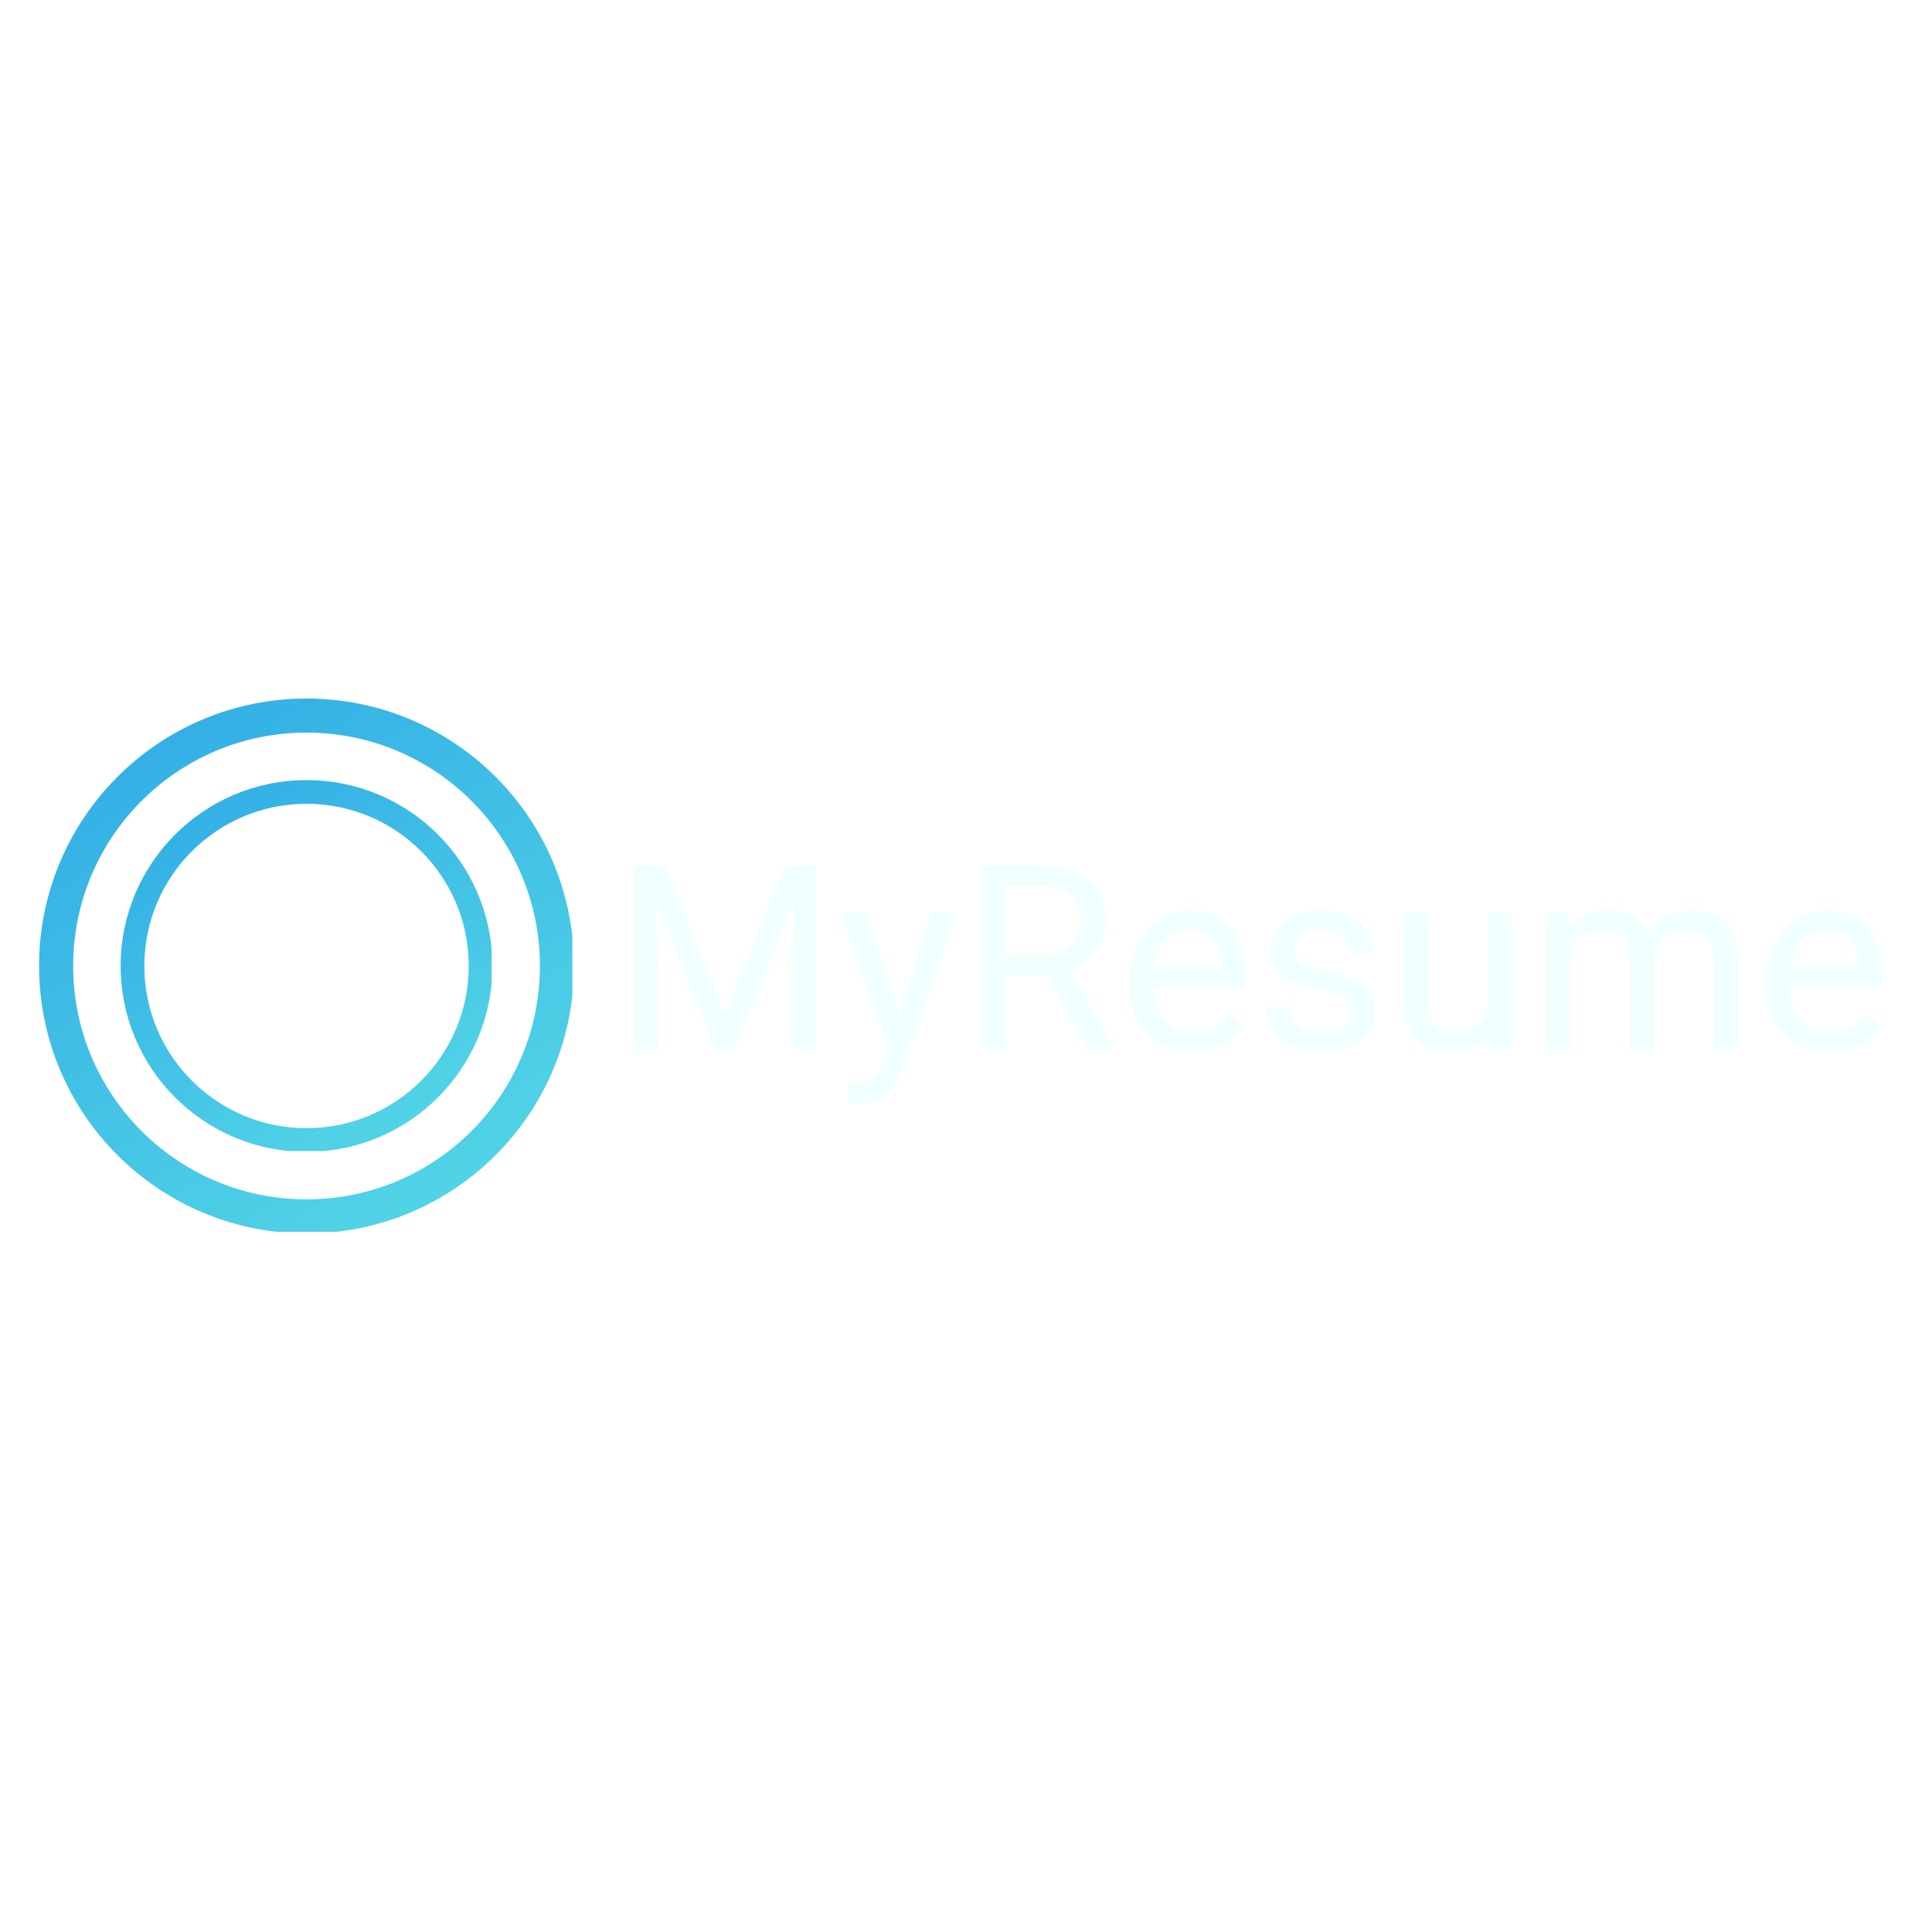
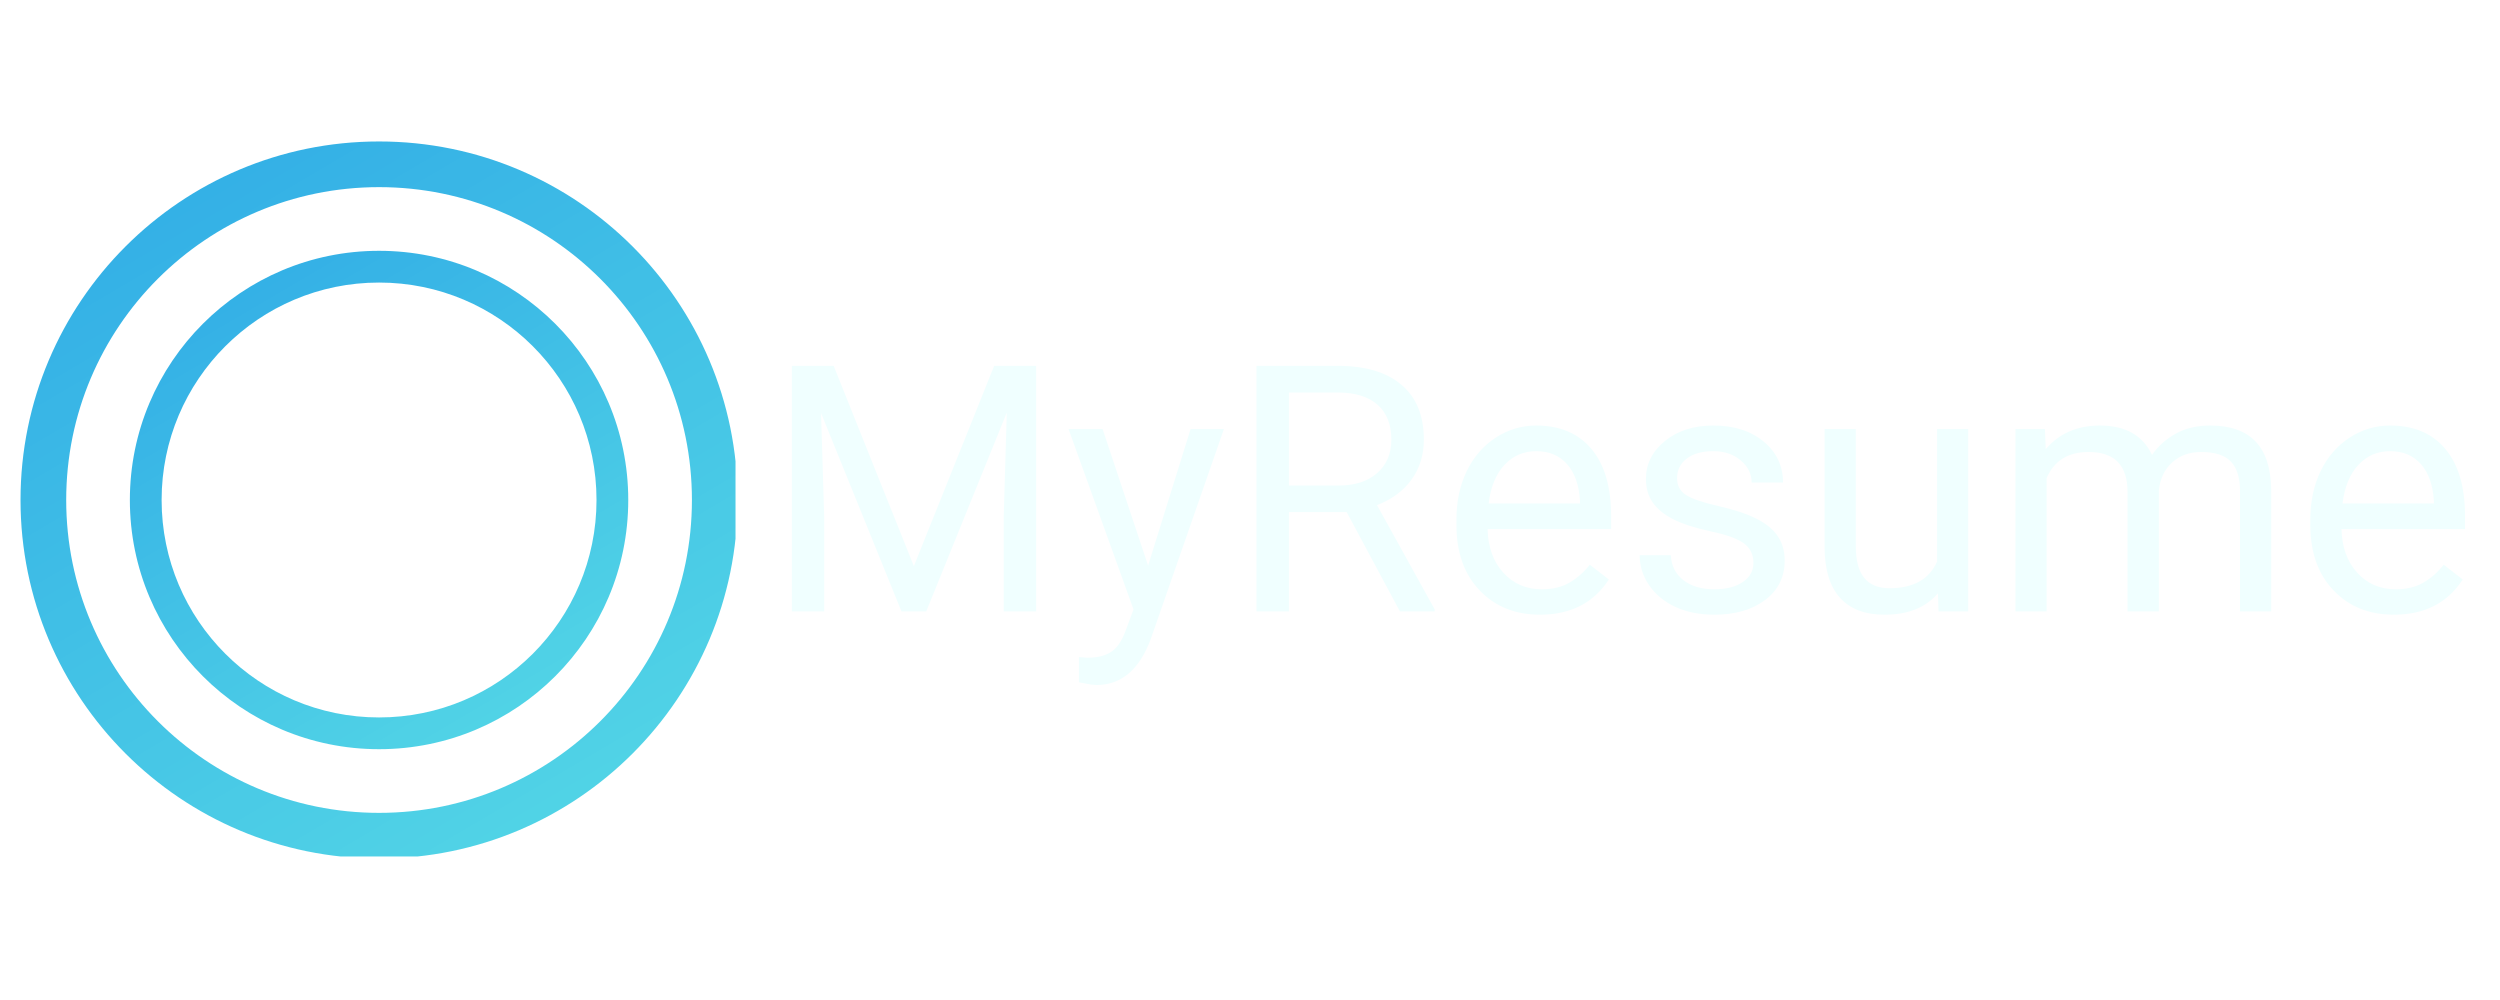
- <svg xmlns="http://www.w3.org/2000/svg" width="500" zoomAndPan="magnify" viewBox="0 0 375 375" height="500" preserveAspectRatio="xMidYMid meet" version="1.0">
+ <svg xmlns="http://www.w3.org/2000/svg" width="500" zoomAndPan="magnify" viewBox="0 0 375 150" height="200" preserveAspectRatio="xMidYMid meet" version="1.0">
  <defs>
    <g />
-     <clipPath id="395904ed07">
-       <path d="M 7.586 135.586 L 111.086 135.586 L 111.086 239.086 L 7.586 239.086 Z M 7.586 135.586 " clip-rule="nonzero" />
-     </clipPath>
-     <clipPath id="7ae34e1732">
-       <path d="M 59.5 232.797 C 34.48 232.797 14.199 212.516 14.199 187.496 C 14.199 162.48 34.48 142.199 59.5 142.199 C 84.516 142.199 104.797 162.48 104.797 187.496 C 104.797 212.516 84.516 232.797 59.5 232.797 Z M 59.5 135.586 C 30.828 135.586 7.586 158.828 7.586 187.496 C 7.586 216.168 30.828 239.41 59.5 239.41 C 88.168 239.41 111.41 216.168 111.41 187.496 C 111.41 158.828 88.168 135.586 59.5 135.586 Z M 59.5 135.586 " clip-rule="nonzero" />
-     </clipPath>
-     <linearGradient x1="516.385" gradientTransform="matrix(0.169829, 0, 0, 0.169829, 7.58764, 135.5863)" y1="664.135" x2="93.633" gradientUnits="userSpaceOnUse" y2="-55.04" id="ee54c6c74c">
-       <stop stop-opacity="1" stop-color="rgb(33.556%, 85.104%, 90.199%)" offset="0" />
-       <stop stop-opacity="1" stop-color="rgb(33.435%, 84.958%, 90.199%)" offset="0.016" />
-       <stop stop-opacity="1" stop-color="rgb(33.195%, 84.666%, 90.199%)" offset="0.031" />
-       <stop stop-opacity="1" stop-color="rgb(32.956%, 84.375%, 90.199%)" offset="0.047" />
-       <stop stop-opacity="1" stop-color="rgb(32.716%, 84.084%, 90.199%)" offset="0.062" />
-       <stop stop-opacity="1" stop-color="rgb(32.477%, 83.792%, 90.199%)" offset="0.078" />
-       <stop stop-opacity="1" stop-color="rgb(32.237%, 83.501%, 90.199%)" offset="0.094" />
-       <stop stop-opacity="1" stop-color="rgb(31.998%, 83.209%, 90.199%)" offset="0.109" />
-       <stop stop-opacity="1" stop-color="rgb(31.758%, 82.918%, 90.199%)" offset="0.125" />
-       <stop stop-opacity="1" stop-color="rgb(31.52%, 82.626%, 90.199%)" offset="0.141" />
-       <stop stop-opacity="1" stop-color="rgb(31.281%, 82.335%, 90.199%)" offset="0.156" />
-       <stop stop-opacity="1" stop-color="rgb(31.041%, 82.043%, 90.199%)" offset="0.172" />
-       <stop stop-opacity="1" stop-color="rgb(30.801%, 81.75%, 90.199%)" offset="0.188" />
-       <stop stop-opacity="1" stop-color="rgb(30.562%, 81.459%, 90.199%)" offset="0.203" />
-       <stop stop-opacity="1" stop-color="rgb(30.322%, 81.168%, 90.199%)" offset="0.219" />
-       <stop stop-opacity="1" stop-color="rgb(30.083%, 80.876%, 90.199%)" offset="0.234" />
-       <stop stop-opacity="1" stop-color="rgb(29.843%, 80.585%, 90.199%)" offset="0.25" />
-       <stop stop-opacity="1" stop-color="rgb(29.604%, 80.293%, 90.199%)" offset="0.266" />
-       <stop stop-opacity="1" stop-color="rgb(29.364%, 80.002%, 90.199%)" offset="0.281" />
-       <stop stop-opacity="1" stop-color="rgb(29.124%, 79.71%, 90.199%)" offset="0.297" />
-       <stop stop-opacity="1" stop-color="rgb(28.885%, 79.419%, 90.199%)" offset="0.312" />
-       <stop stop-opacity="1" stop-color="rgb(28.645%, 79.128%, 90.199%)" offset="0.328" />
-       <stop stop-opacity="1" stop-color="rgb(28.406%, 78.836%, 90.199%)" offset="0.344" />
-       <stop stop-opacity="1" stop-color="rgb(28.166%, 78.545%, 90.199%)" offset="0.359" />
-       <stop stop-opacity="1" stop-color="rgb(27.927%, 78.253%, 90.199%)" offset="0.37" />
-       <stop stop-opacity="1" stop-color="rgb(27.808%, 78.108%, 90.199%)" offset="0.375" />
-       <stop stop-opacity="1" stop-color="rgb(27.687%, 77.962%, 90.199%)" offset="0.391" />
-       <stop stop-opacity="1" stop-color="rgb(27.448%, 77.67%, 90.199%)" offset="0.406" />
-       <stop stop-opacity="1" stop-color="rgb(27.208%, 77.379%, 90.199%)" offset="0.422" />
-       <stop stop-opacity="1" stop-color="rgb(26.968%, 77.087%, 90.199%)" offset="0.438" />
-       <stop stop-opacity="1" stop-color="rgb(26.729%, 76.796%, 90.199%)" offset="0.453" />
-       <stop stop-opacity="1" stop-color="rgb(26.489%, 76.503%, 90.199%)" offset="0.469" />
-       <stop stop-opacity="1" stop-color="rgb(26.25%, 76.212%, 90.199%)" offset="0.484" />
-       <stop stop-opacity="1" stop-color="rgb(26.01%, 75.92%, 90.199%)" offset="0.5" />
-       <stop stop-opacity="1" stop-color="rgb(25.771%, 75.629%, 90.199%)" offset="0.516" />
-       <stop stop-opacity="1" stop-color="rgb(25.531%, 75.337%, 90.199%)" offset="0.531" />
-       <stop stop-opacity="1" stop-color="rgb(25.291%, 75.046%, 90.199%)" offset="0.547" />
-       <stop stop-opacity="1" stop-color="rgb(25.052%, 74.754%, 90.199%)" offset="0.562" />
-       <stop stop-opacity="1" stop-color="rgb(24.812%, 74.463%, 90.199%)" offset="0.578" />
-       <stop stop-opacity="1" stop-color="rgb(24.573%, 74.171%, 90.199%)" offset="0.594" />
-       <stop stop-opacity="1" stop-color="rgb(24.333%, 73.88%, 90.199%)" offset="0.609" />
-       <stop stop-opacity="1" stop-color="rgb(24.094%, 73.589%, 90.199%)" offset="0.625" />
-       <stop stop-opacity="1" stop-color="rgb(23.854%, 73.297%, 90.199%)" offset="0.63" />
-       <stop stop-opacity="1" stop-color="rgb(23.735%, 73.152%, 90.199%)" offset="0.641" />
-       <stop stop-opacity="1" stop-color="rgb(23.615%, 73.006%, 90.199%)" offset="0.656" />
-       <stop stop-opacity="1" stop-color="rgb(23.375%, 72.714%, 90.199%)" offset="0.672" />
-       <stop stop-opacity="1" stop-color="rgb(23.135%, 72.423%, 90.199%)" offset="0.688" />
-       <stop stop-opacity="1" stop-color="rgb(22.896%, 72.131%, 90.199%)" offset="0.703" />
-       <stop stop-opacity="1" stop-color="rgb(22.656%, 71.84%, 90.199%)" offset="0.719" />
+     <clipPath id="e6e2616d53">
+       <path d="M 3.078 21.219 L 110.328 21.219 L 110.328 128.469 L 3.078 128.469 Z M 3.078 21.219 " clip-rule="nonzero" />
+     </clipPath>
+     <clipPath id="4b33ff5d8b">
+       <path d="M 56.859 121.93 C 30.941 121.93 9.93 100.918 9.93 75 C 9.93 49.082 30.941 28.07 56.859 28.07 C 82.777 28.07 103.789 49.082 103.789 75 C 103.789 100.918 82.777 121.93 56.859 121.93 Z M 56.859 21.219 C 27.156 21.219 3.078 45.297 3.078 75 C 3.078 104.703 27.156 128.781 56.859 128.781 C 86.562 128.781 110.641 104.703 110.641 75 C 110.641 45.297 86.562 21.219 56.859 21.219 Z M 56.859 21.219 " clip-rule="nonzero" />
+     </clipPath>
+     <linearGradient x1="516.476" gradientTransform="matrix(0.175944, 0, 0, 0.175944, 3.079279, 21.21929)" y1="664.29" x2="93.633" gradientUnits="userSpaceOnUse" y2="-55.04" id="bc099cce68">
+       <stop stop-opacity="1" stop-color="rgb(33.56%, 85.109%, 90.199%)" offset="0" />
+       <stop stop-opacity="1" stop-color="rgb(33.44%, 84.962%, 90.199%)" offset="0.016" />
+       <stop stop-opacity="1" stop-color="rgb(33.2%, 84.671%, 90.199%)" offset="0.031" />
+       <stop stop-opacity="1" stop-color="rgb(32.961%, 84.378%, 90.199%)" offset="0.047" />
+       <stop stop-opacity="1" stop-color="rgb(32.721%, 84.087%, 90.199%)" offset="0.062" />
+       <stop stop-opacity="1" stop-color="rgb(32.48%, 83.795%, 90.199%)" offset="0.078" />
+       <stop stop-opacity="1" stop-color="rgb(32.24%, 83.504%, 90.199%)" offset="0.094" />
+       <stop stop-opacity="1" stop-color="rgb(32.001%, 83.212%, 90.199%)" offset="0.109" />
+       <stop stop-opacity="1" stop-color="rgb(31.761%, 82.921%, 90.199%)" offset="0.125" />
+       <stop stop-opacity="1" stop-color="rgb(31.522%, 82.629%, 90.199%)" offset="0.141" />
+       <stop stop-opacity="1" stop-color="rgb(31.282%, 82.338%, 90.199%)" offset="0.156" />
+       <stop stop-opacity="1" stop-color="rgb(31.042%, 82.047%, 90.199%)" offset="0.172" />
+       <stop stop-opacity="1" stop-color="rgb(30.803%, 81.755%, 90.199%)" offset="0.188" />
+       <stop stop-opacity="1" stop-color="rgb(30.563%, 81.464%, 90.199%)" offset="0.203" />
+       <stop stop-opacity="1" stop-color="rgb(30.324%, 81.171%, 90.199%)" offset="0.219" />
+       <stop stop-opacity="1" stop-color="rgb(30.084%, 80.879%, 90.199%)" offset="0.234" />
+       <stop stop-opacity="1" stop-color="rgb(29.845%, 80.588%, 90.199%)" offset="0.25" />
+       <stop stop-opacity="1" stop-color="rgb(29.605%, 80.296%, 90.199%)" offset="0.266" />
+       <stop stop-opacity="1" stop-color="rgb(29.366%, 80.005%, 90.199%)" offset="0.281" />
+       <stop stop-opacity="1" stop-color="rgb(29.126%, 79.713%, 90.199%)" offset="0.297" />
+       <stop stop-opacity="1" stop-color="rgb(28.886%, 79.422%, 90.199%)" offset="0.312" />
+       <stop stop-opacity="1" stop-color="rgb(28.647%, 79.131%, 90.199%)" offset="0.328" />
+       <stop stop-opacity="1" stop-color="rgb(28.407%, 78.839%, 90.199%)" offset="0.344" />
+       <stop stop-opacity="1" stop-color="rgb(28.168%, 78.548%, 90.199%)" offset="0.359" />
+       <stop stop-opacity="1" stop-color="rgb(27.928%, 78.256%, 90.199%)" offset="0.37" />
+       <stop stop-opacity="1" stop-color="rgb(27.809%, 78.11%, 90.199%)" offset="0.375" />
+       <stop stop-opacity="1" stop-color="rgb(27.689%, 77.963%, 90.199%)" offset="0.391" />
+       <stop stop-opacity="1" stop-color="rgb(27.449%, 77.672%, 90.199%)" offset="0.406" />
+       <stop stop-opacity="1" stop-color="rgb(27.209%, 77.38%, 90.199%)" offset="0.422" />
+       <stop stop-opacity="1" stop-color="rgb(26.97%, 77.089%, 90.199%)" offset="0.438" />
+       <stop stop-opacity="1" stop-color="rgb(26.73%, 76.797%, 90.199%)" offset="0.453" />
+       <stop stop-opacity="1" stop-color="rgb(26.491%, 76.506%, 90.199%)" offset="0.469" />
+       <stop stop-opacity="1" stop-color="rgb(26.251%, 76.215%, 90.199%)" offset="0.484" />
+       <stop stop-opacity="1" stop-color="rgb(26.012%, 75.923%, 90.199%)" offset="0.5" />
+       <stop stop-opacity="1" stop-color="rgb(25.772%, 75.632%, 90.199%)" offset="0.516" />
+       <stop stop-opacity="1" stop-color="rgb(25.533%, 75.34%, 90.199%)" offset="0.531" />
+       <stop stop-opacity="1" stop-color="rgb(25.293%, 75.047%, 90.199%)" offset="0.547" />
+       <stop stop-opacity="1" stop-color="rgb(25.053%, 74.756%, 90.199%)" offset="0.562" />
+       <stop stop-opacity="1" stop-color="rgb(24.814%, 74.464%, 90.199%)" offset="0.578" />
+       <stop stop-opacity="1" stop-color="rgb(24.574%, 74.173%, 90.199%)" offset="0.594" />
+       <stop stop-opacity="1" stop-color="rgb(24.335%, 73.882%, 90.199%)" offset="0.609" />
+       <stop stop-opacity="1" stop-color="rgb(24.095%, 73.59%, 90.199%)" offset="0.625" />
+       <stop stop-opacity="1" stop-color="rgb(23.856%, 73.299%, 90.199%)" offset="0.63" />
+       <stop stop-opacity="1" stop-color="rgb(23.737%, 73.154%, 90.199%)" offset="0.641" />
+       <stop stop-opacity="1" stop-color="rgb(23.616%, 73.007%, 90.199%)" offset="0.656" />
+       <stop stop-opacity="1" stop-color="rgb(23.376%, 72.716%, 90.199%)" offset="0.672" />
+       <stop stop-opacity="1" stop-color="rgb(23.137%, 72.424%, 90.199%)" offset="0.688" />
+       <stop stop-opacity="1" stop-color="rgb(22.897%, 72.133%, 90.199%)" offset="0.703" />
+       <stop stop-opacity="1" stop-color="rgb(22.658%, 71.84%, 90.199%)" offset="0.719" />
      <stop stop-opacity="1" stop-color="rgb(22.417%, 71.548%, 90.199%)" offset="0.734" />
      <stop stop-opacity="1" stop-color="rgb(22.177%, 71.257%, 90.199%)" offset="0.75" />
-       <stop stop-opacity="1" stop-color="rgb(21.938%, 70.964%, 90.199%)" offset="0.766" />
-       <stop stop-opacity="1" stop-color="rgb(21.698%, 70.673%, 90.199%)" offset="0.781" />
-       <stop stop-opacity="1" stop-color="rgb(21.458%, 70.381%, 90.199%)" offset="0.797" />
-       <stop stop-opacity="1" stop-color="rgb(21.219%, 70.09%, 90.199%)" offset="0.812" />
-       <stop stop-opacity="1" stop-color="rgb(20.979%, 69.798%, 90.199%)" offset="0.828" />
-       <stop stop-opacity="1" stop-color="rgb(20.74%, 69.507%, 90.199%)" offset="0.844" />
-       <stop stop-opacity="1" stop-color="rgb(20.5%, 69.215%, 90.199%)" offset="0.859" />
+       <stop stop-opacity="1" stop-color="rgb(21.938%, 70.966%, 90.199%)" offset="0.766" />
+       <stop stop-opacity="1" stop-color="rgb(21.698%, 70.674%, 90.199%)" offset="0.781" />
+       <stop stop-opacity="1" stop-color="rgb(21.458%, 70.383%, 90.199%)" offset="0.797" />
+       <stop stop-opacity="1" stop-color="rgb(21.219%, 70.091%, 90.199%)" offset="0.812" />
+       <stop stop-opacity="1" stop-color="rgb(20.979%, 69.8%, 90.199%)" offset="0.828" />
+       <stop stop-opacity="1" stop-color="rgb(20.74%, 69.508%, 90.199%)" offset="0.844" />
+       <stop stop-opacity="1" stop-color="rgb(20.5%, 69.217%, 90.199%)" offset="0.859" />
      <stop stop-opacity="1" stop-color="rgb(20.261%, 68.924%, 90.199%)" offset="0.875" />
      <stop stop-opacity="1" stop-color="rgb(20.021%, 68.633%, 90.199%)" offset="0.891" />
      <stop stop-opacity="1" stop-color="rgb(19.781%, 68.341%, 90.199%)" offset="0.906" />
      <stop stop-opacity="1" stop-color="rgb(19.542%, 68.05%, 90.199%)" offset="0.922" />
      <stop stop-opacity="1" stop-color="rgb(19.302%, 67.758%, 90.199%)" offset="0.938" />
      <stop stop-opacity="1" stop-color="rgb(19.063%, 67.467%, 90.199%)" offset="0.953" />
      <stop stop-opacity="1" stop-color="rgb(18.823%, 67.175%, 90.199%)" offset="0.969" />
      <stop stop-opacity="1" stop-color="rgb(18.584%, 66.884%, 90.199%)" offset="0.984" />
      <stop stop-opacity="1" stop-color="rgb(18.344%, 66.592%, 90.199%)" offset="1" />
    </linearGradient>
-     <clipPath id="029288a2ed">
-       <path d="M 23.418 151.418 L 95.418 151.418 L 95.418 223.418 L 23.418 223.418 Z M 23.418 151.418 " clip-rule="nonzero" />
-     </clipPath>
-     <clipPath id="e4941e1f32">
-       <path d="M 59.496 218.98 C 42.109 218.98 28.016 204.883 28.016 187.496 C 28.016 170.109 42.109 156.016 59.496 156.016 C 76.887 156.016 90.98 170.109 90.98 187.496 C 90.98 204.883 76.887 218.98 59.496 218.98 Z M 59.496 151.418 C 39.574 151.418 23.418 167.57 23.418 187.496 C 23.418 207.422 39.574 223.574 59.496 223.574 C 79.422 223.574 95.574 207.422 95.574 187.496 C 95.574 167.57 79.422 151.418 59.496 151.418 Z M 59.496 151.418 " clip-rule="nonzero" />
-     </clipPath>
-     <linearGradient x1="516.782" gradientTransform="matrix(0.118031, 0, 0, 0.118031, 23.41963, 151.4183)" y1="664.811" x2="93.633" gradientUnits="userSpaceOnUse" y2="-55.04" id="b3de9ed1a4">
-       <stop stop-opacity="1" stop-color="rgb(33.571%, 85.123%, 90.199%)" offset="0" />
-       <stop stop-opacity="1" stop-color="rgb(33.45%, 84.976%, 90.199%)" offset="0.016" />
-       <stop stop-opacity="1" stop-color="rgb(33.211%, 84.683%, 90.199%)" offset="0.031" />
-       <stop stop-opacity="1" stop-color="rgb(32.971%, 84.392%, 90.199%)" offset="0.047" />
-       <stop stop-opacity="1" stop-color="rgb(32.73%, 84.1%, 90.199%)" offset="0.062" />
-       <stop stop-opacity="1" stop-color="rgb(32.491%, 83.809%, 90.199%)" offset="0.078" />
-       <stop stop-opacity="1" stop-color="rgb(32.251%, 83.516%, 90.199%)" offset="0.094" />
-       <stop stop-opacity="1" stop-color="rgb(32.011%, 83.224%, 90.199%)" offset="0.109" />
-       <stop stop-opacity="1" stop-color="rgb(31.772%, 82.933%, 90.199%)" offset="0.125" />
-       <stop stop-opacity="1" stop-color="rgb(31.532%, 82.642%, 90.199%)" offset="0.141" />
-       <stop stop-opacity="1" stop-color="rgb(31.293%, 82.349%, 90.199%)" offset="0.156" />
-       <stop stop-opacity="1" stop-color="rgb(31.052%, 82.057%, 90.199%)" offset="0.172" />
-       <stop stop-opacity="1" stop-color="rgb(30.812%, 81.766%, 90.199%)" offset="0.188" />
-       <stop stop-opacity="1" stop-color="rgb(30.573%, 81.474%, 90.199%)" offset="0.203" />
-       <stop stop-opacity="1" stop-color="rgb(30.333%, 81.183%, 90.199%)" offset="0.219" />
-       <stop stop-opacity="1" stop-color="rgb(30.093%, 80.89%, 90.199%)" offset="0.234" />
-       <stop stop-opacity="1" stop-color="rgb(29.854%, 80.598%, 90.199%)" offset="0.25" />
-       <stop stop-opacity="1" stop-color="rgb(29.614%, 80.307%, 90.199%)" offset="0.266" />
-       <stop stop-opacity="1" stop-color="rgb(29.375%, 80.016%, 90.199%)" offset="0.281" />
-       <stop stop-opacity="1" stop-color="rgb(29.134%, 79.723%, 90.199%)" offset="0.297" />
-       <stop stop-opacity="1" stop-color="rgb(28.894%, 79.431%, 90.199%)" offset="0.312" />
-       <stop stop-opacity="1" stop-color="rgb(28.654%, 79.14%, 90.199%)" offset="0.328" />
-       <stop stop-opacity="1" stop-color="rgb(28.415%, 78.848%, 90.199%)" offset="0.344" />
-       <stop stop-opacity="1" stop-color="rgb(28.175%, 78.555%, 90.199%)" offset="0.359" />
-       <stop stop-opacity="1" stop-color="rgb(27.936%, 78.264%, 90.199%)" offset="0.37" />
-       <stop stop-opacity="1" stop-color="rgb(27.817%, 78.119%, 90.199%)" offset="0.375" />
-       <stop stop-opacity="1" stop-color="rgb(27.696%, 77.972%, 90.199%)" offset="0.391" />
-       <stop stop-opacity="1" stop-color="rgb(27.455%, 77.681%, 90.199%)" offset="0.406" />
-       <stop stop-opacity="1" stop-color="rgb(27.216%, 77.388%, 90.199%)" offset="0.422" />
-       <stop stop-opacity="1" stop-color="rgb(26.976%, 77.097%, 90.199%)" offset="0.438" />
-       <stop stop-opacity="1" stop-color="rgb(26.736%, 76.805%, 90.199%)" offset="0.453" />
-       <stop stop-opacity="1" stop-color="rgb(26.497%, 76.514%, 90.199%)" offset="0.469" />
-       <stop stop-opacity="1" stop-color="rgb(26.257%, 76.222%, 90.199%)" offset="0.484" />
-       <stop stop-opacity="1" stop-color="rgb(26.018%, 75.929%, 90.199%)" offset="0.5" />
-       <stop stop-opacity="1" stop-color="rgb(25.777%, 75.638%, 90.199%)" offset="0.516" />
-       <stop stop-opacity="1" stop-color="rgb(25.537%, 75.346%, 90.199%)" offset="0.531" />
-       <stop stop-opacity="1" stop-color="rgb(25.298%, 75.055%, 90.199%)" offset="0.547" />
-       <stop stop-opacity="1" stop-color="rgb(25.058%, 74.762%, 90.199%)" offset="0.562" />
-       <stop stop-opacity="1" stop-color="rgb(24.818%, 74.471%, 90.199%)" offset="0.578" />
-       <stop stop-opacity="1" stop-color="rgb(24.579%, 74.179%, 90.199%)" offset="0.594" />
-       <stop stop-opacity="1" stop-color="rgb(24.339%, 73.888%, 90.199%)" offset="0.609" />
-       <stop stop-opacity="1" stop-color="rgb(24.098%, 73.595%, 90.199%)" offset="0.625" />
-       <stop stop-opacity="1" stop-color="rgb(23.859%, 73.303%, 90.199%)" offset="0.63" />
-       <stop stop-opacity="1" stop-color="rgb(23.74%, 73.158%, 90.199%)" offset="0.641" />
-       <stop stop-opacity="1" stop-color="rgb(23.619%, 73.012%, 90.199%)" offset="0.656" />
-       <stop stop-opacity="1" stop-color="rgb(23.38%, 72.72%, 90.199%)" offset="0.672" />
-       <stop stop-opacity="1" stop-color="rgb(23.14%, 72.429%, 90.199%)" offset="0.688" />
-       <stop stop-opacity="1" stop-color="rgb(22.9%, 72.136%, 90.199%)" offset="0.703" />
-       <stop stop-opacity="1" stop-color="rgb(22.661%, 71.844%, 90.199%)" offset="0.719" />
-       <stop stop-opacity="1" stop-color="rgb(22.421%, 71.553%, 90.199%)" offset="0.734" />
-       <stop stop-opacity="1" stop-color="rgb(22.18%, 71.262%, 90.199%)" offset="0.75" />
-       <stop stop-opacity="1" stop-color="rgb(21.941%, 70.969%, 90.199%)" offset="0.766" />
-       <stop stop-opacity="1" stop-color="rgb(21.701%, 70.677%, 90.199%)" offset="0.781" />
-       <stop stop-opacity="1" stop-color="rgb(21.461%, 70.386%, 90.199%)" offset="0.797" />
-       <stop stop-opacity="1" stop-color="rgb(21.222%, 70.094%, 90.199%)" offset="0.812" />
-       <stop stop-opacity="1" stop-color="rgb(20.982%, 69.801%, 90.199%)" offset="0.828" />
-       <stop stop-opacity="1" stop-color="rgb(20.743%, 69.51%, 90.199%)" offset="0.844" />
-       <stop stop-opacity="1" stop-color="rgb(20.502%, 69.218%, 90.199%)" offset="0.859" />
-       <stop stop-opacity="1" stop-color="rgb(20.262%, 68.927%, 90.199%)" offset="0.875" />
-       <stop stop-opacity="1" stop-color="rgb(20.023%, 68.634%, 90.199%)" offset="0.891" />
-       <stop stop-opacity="1" stop-color="rgb(19.783%, 68.343%, 90.199%)" offset="0.906" />
-       <stop stop-opacity="1" stop-color="rgb(19.543%, 68.051%, 90.199%)" offset="0.922" />
-       <stop stop-opacity="1" stop-color="rgb(19.304%, 67.76%, 90.199%)" offset="0.938" />
-       <stop stop-opacity="1" stop-color="rgb(19.064%, 67.468%, 90.199%)" offset="0.953" />
-       <stop stop-opacity="1" stop-color="rgb(18.823%, 67.175%, 90.199%)" offset="0.969" />
-       <stop stop-opacity="1" stop-color="rgb(18.584%, 66.884%, 90.199%)" offset="0.984" />
-       <stop stop-opacity="1" stop-color="rgb(18.344%, 66.592%, 90.199%)" offset="1" />
+     <clipPath id="cbefe09232">
+       <path d="M 19.48 37.621 L 94.48 37.621 L 94.48 112.621 L 19.48 112.621 Z M 19.48 37.621 " clip-rule="nonzero" />
+     </clipPath>
+     <clipPath id="73b11d4e48">
+       <path d="M 56.859 107.617 C 38.844 107.617 24.242 93.016 24.242 75 C 24.242 56.984 38.844 42.383 56.859 42.383 C 74.875 42.383 89.477 56.984 89.477 75 C 89.477 93.016 74.875 107.617 56.859 107.617 Z M 56.859 37.621 C 36.215 37.621 19.48 54.355 19.48 75 C 19.48 95.645 36.215 112.379 56.859 112.379 C 77.504 112.379 94.238 95.645 94.238 75 C 94.238 54.355 77.504 37.621 56.859 37.621 Z M 56.859 37.621 " clip-rule="nonzero" />
+     </clipPath>
+     <linearGradient x1="517.702" gradientTransform="matrix(0.122287, 0, 0, 0.122287, 19.48065, 37.62065)" y1="666.375" x2="93.633" gradientUnits="userSpaceOnUse" y2="-55.04" id="0f9c2a0950">
+       <stop stop-opacity="1" stop-color="rgb(33.604%, 85.162%, 90.199%)" offset="0" />
+       <stop stop-opacity="1" stop-color="rgb(33.484%, 85.016%, 90.199%)" offset="0.016" />
+       <stop stop-opacity="1" stop-color="rgb(33.243%, 84.723%, 90.199%)" offset="0.031" />
+       <stop stop-opacity="1" stop-color="rgb(33.003%, 84.431%, 90.199%)" offset="0.047" />
+       <stop stop-opacity="1" stop-color="rgb(32.762%, 84.138%, 90.199%)" offset="0.062" />
+       <stop stop-opacity="1" stop-color="rgb(32.523%, 83.847%, 90.199%)" offset="0.078" />
+       <stop stop-opacity="1" stop-color="rgb(32.281%, 83.554%, 90.199%)" offset="0.094" />
+       <stop stop-opacity="1" stop-color="rgb(32.042%, 83.261%, 90.199%)" offset="0.109" />
+       <stop stop-opacity="1" stop-color="rgb(31.801%, 82.97%, 90.199%)" offset="0.125" />
+       <stop stop-opacity="1" stop-color="rgb(31.561%, 82.677%, 90.199%)" offset="0.141" />
+       <stop stop-opacity="1" stop-color="rgb(31.32%, 82.384%, 90.199%)" offset="0.156" />
+       <stop stop-opacity="1" stop-color="rgb(31.081%, 82.092%, 90.199%)" offset="0.172" />
+       <stop stop-opacity="1" stop-color="rgb(30.84%, 81.799%, 90.199%)" offset="0.188" />
+       <stop stop-opacity="1" stop-color="rgb(30.6%, 81.506%, 90.199%)" offset="0.203" />
+       <stop stop-opacity="1" stop-color="rgb(30.359%, 81.215%, 90.199%)" offset="0.219" />
+       <stop stop-opacity="1" stop-color="rgb(30.119%, 80.922%, 90.199%)" offset="0.234" />
+       <stop stop-opacity="1" stop-color="rgb(29.88%, 80.629%, 90.199%)" offset="0.25" />
+       <stop stop-opacity="1" stop-color="rgb(29.639%, 80.338%, 90.199%)" offset="0.266" />
+       <stop stop-opacity="1" stop-color="rgb(29.399%, 80.045%, 90.199%)" offset="0.281" />
+       <stop stop-opacity="1" stop-color="rgb(29.158%, 79.752%, 90.199%)" offset="0.297" />
+       <stop stop-opacity="1" stop-color="rgb(28.918%, 79.46%, 90.199%)" offset="0.312" />
+       <stop stop-opacity="1" stop-color="rgb(28.677%, 79.167%, 90.199%)" offset="0.328" />
+       <stop stop-opacity="1" stop-color="rgb(28.438%, 78.876%, 90.199%)" offset="0.344" />
+       <stop stop-opacity="1" stop-color="rgb(28.197%, 78.583%, 90.199%)" offset="0.359" />
+       <stop stop-opacity="1" stop-color="rgb(27.957%, 78.29%, 90.199%)" offset="0.37" />
+       <stop stop-opacity="1" stop-color="rgb(27.837%, 78.145%, 90.199%)" offset="0.375" />
+       <stop stop-opacity="1" stop-color="rgb(27.716%, 77.998%, 90.199%)" offset="0.391" />
+       <stop stop-opacity="1" stop-color="rgb(27.477%, 77.705%, 90.199%)" offset="0.406" />
+       <stop stop-opacity="1" stop-color="rgb(27.235%, 77.412%, 90.199%)" offset="0.422" />
+       <stop stop-opacity="1" stop-color="rgb(26.996%, 77.121%, 90.199%)" offset="0.438" />
+       <stop stop-opacity="1" stop-color="rgb(26.755%, 76.828%, 90.199%)" offset="0.453" />
+       <stop stop-opacity="1" stop-color="rgb(26.515%, 76.535%, 90.199%)" offset="0.469" />
+       <stop stop-opacity="1" stop-color="rgb(26.274%, 76.244%, 90.199%)" offset="0.484" />
+       <stop stop-opacity="1" stop-color="rgb(26.035%, 75.951%, 90.199%)" offset="0.5" />
+       <stop stop-opacity="1" stop-color="rgb(25.793%, 75.658%, 90.199%)" offset="0.516" />
+       <stop stop-opacity="1" stop-color="rgb(25.554%, 75.366%, 90.199%)" offset="0.531" />
+       <stop stop-opacity="1" stop-color="rgb(25.313%, 75.073%, 90.199%)" offset="0.547" />
+       <stop stop-opacity="1" stop-color="rgb(25.073%, 74.78%, 90.199%)" offset="0.562" />
+       <stop stop-opacity="1" stop-color="rgb(24.832%, 74.489%, 90.199%)" offset="0.578" />
+       <stop stop-opacity="1" stop-color="rgb(24.593%, 74.196%, 90.199%)" offset="0.594" />
+       <stop stop-opacity="1" stop-color="rgb(24.353%, 73.903%, 90.199%)" offset="0.609" />
+       <stop stop-opacity="1" stop-color="rgb(24.112%, 73.611%, 90.199%)" offset="0.625" />
+       <stop stop-opacity="1" stop-color="rgb(23.872%, 73.318%, 90.199%)" offset="0.63" />
+       <stop stop-opacity="1" stop-color="rgb(23.752%, 73.174%, 90.199%)" offset="0.641" />
+       <stop stop-opacity="1" stop-color="rgb(23.631%, 73.027%, 90.199%)" offset="0.656" />
+       <stop stop-opacity="1" stop-color="rgb(23.392%, 72.734%, 90.199%)" offset="0.672" />
+       <stop stop-opacity="1" stop-color="rgb(23.151%, 72.441%, 90.199%)" offset="0.688" />
+       <stop stop-opacity="1" stop-color="rgb(22.911%, 72.15%, 90.199%)" offset="0.703" />
+       <stop stop-opacity="1" stop-color="rgb(22.67%, 71.857%, 90.199%)" offset="0.719" />
+       <stop stop-opacity="1" stop-color="rgb(22.43%, 71.564%, 90.199%)" offset="0.734" />
+       <stop stop-opacity="1" stop-color="rgb(22.189%, 71.272%, 90.199%)" offset="0.75" />
+       <stop stop-opacity="1" stop-color="rgb(21.95%, 70.979%, 90.199%)" offset="0.766" />
+       <stop stop-opacity="1" stop-color="rgb(21.709%, 70.686%, 90.199%)" offset="0.781" />
+       <stop stop-opacity="1" stop-color="rgb(21.469%, 70.395%, 90.199%)" offset="0.797" />
+       <stop stop-opacity="1" stop-color="rgb(21.228%, 70.102%, 90.199%)" offset="0.812" />
+       <stop stop-opacity="1" stop-color="rgb(20.988%, 69.809%, 90.199%)" offset="0.828" />
+       <stop stop-opacity="1" stop-color="rgb(20.747%, 69.518%, 90.199%)" offset="0.844" />
+       <stop stop-opacity="1" stop-color="rgb(20.508%, 69.225%, 90.199%)" offset="0.859" />
+       <stop stop-opacity="1" stop-color="rgb(20.267%, 68.932%, 90.199%)" offset="0.875" />
+       <stop stop-opacity="1" stop-color="rgb(20.027%, 68.64%, 90.199%)" offset="0.891" />
+       <stop stop-opacity="1" stop-color="rgb(19.786%, 68.347%, 90.199%)" offset="0.906" />
+       <stop stop-opacity="1" stop-color="rgb(19.547%, 68.056%, 90.199%)" offset="0.922" />
+       <stop stop-opacity="1" stop-color="rgb(19.305%, 67.763%, 90.199%)" offset="0.938" />
+       <stop stop-opacity="1" stop-color="rgb(19.066%, 67.47%, 90.199%)" offset="0.953" />
+       <stop stop-opacity="1" stop-color="rgb(18.826%, 67.178%, 90.199%)" offset="0.969" />
+       <stop stop-opacity="1" stop-color="rgb(18.585%, 66.885%, 90.199%)" offset="0.984" />
+       <stop stop-opacity="1" stop-color="rgb(18.346%, 66.592%, 90.199%)" offset="1" />
    </linearGradient>
  </defs>
-   <g clip-path="url(#395904ed07)">
-     <g clip-path="url(#7ae34e1732)">
-       <path fill="url(#ee54c6c74c)" d="M 7.586 135.586 L 7.586 239.086 L 111.086 239.086 L 111.086 135.586 Z M 7.586 135.586 " fill-rule="nonzero" />
-     </g>
-   </g>
-   <g clip-path="url(#029288a2ed)">
-     <g clip-path="url(#e4941e1f32)">
-       <path fill="url(#b3de9ed1a4)" d="M 23.418 151.418 L 23.418 223.418 L 95.418 223.418 L 95.418 151.418 Z M 23.418 151.418 " fill-rule="nonzero" />
-     </g>
-   </g>
-   <g fill="#f0ffff" fill-opacity="1">
-     <g transform="translate(118.9285, 203.625)">
-       <g>
-         <path d="M 10.188 -35.547 L 21.797 -6.547 L 33.422 -35.547 L 39.5 -35.547 L 39.5 0 L 34.812 0 L 34.812 -13.844 L 35.25 -28.781 L 23.578 0 L 20 0 L 8.344 -28.719 L 8.812 -13.844 L 8.812 0 L 4.125 0 L 4.125 -35.547 Z M 10.188 -35.547 " />
-       </g>
-     </g>
-   </g>
-   <g fill="#f0ffff" fill-opacity="1">
-     <g transform="translate(162.574, 203.625)">
-       <g>
-         <path d="M 12.062 -6.609 L 18.219 -26.422 L 23.047 -26.422 L 12.422 4.078 C 10.785 8.473 8.176 10.672 4.594 10.672 L 3.734 10.594 L 2.047 10.281 L 2.047 6.609 L 3.266 6.719 C 4.797 6.719 5.988 6.406 6.844 5.781 C 7.695 5.164 8.398 4.035 8.953 2.391 L 9.969 -0.297 L 0.531 -26.422 L 5.469 -26.422 Z M 12.062 -6.609 " />
-       </g>
-     </g>
-   </g>
-   <g fill="#f0ffff" fill-opacity="1">
-     <g transform="translate(186.2276, 203.625)">
-       <g>
-         <path d="M 17.156 -14.375 L 8.812 -14.375 L 8.812 0 L 4.109 0 L 4.109 -35.547 L 15.875 -35.547 C 19.875 -35.547 22.953 -34.633 25.109 -32.812 C 27.266 -30.988 28.344 -28.336 28.344 -24.859 C 28.344 -22.641 27.742 -20.707 26.547 -19.062 C 25.348 -17.426 23.688 -16.195 21.562 -15.375 L 29.906 -0.297 L 29.906 0 L 24.875 0 Z M 8.812 -18.219 L 16.016 -18.219 C 18.336 -18.219 20.188 -18.816 21.562 -20.016 C 22.945 -21.223 23.641 -22.836 23.641 -24.859 C 23.641 -27.055 22.984 -28.738 21.672 -29.906 C 20.359 -31.082 18.461 -31.676 15.984 -31.688 L 8.812 -31.688 Z M 8.812 -18.219 " />
-       </g>
-     </g>
-   </g>
-   <g fill="#f0ffff" fill-opacity="1">
-     <g transform="translate(217.0089, 203.625)">
-       <g>
-         <path d="M 14.375 0.484 C 10.801 0.484 7.891 -0.688 5.641 -3.031 C 3.391 -5.383 2.266 -8.531 2.266 -12.469 L 2.266 -13.312 C 2.266 -15.926 2.766 -18.258 3.766 -20.312 C 4.773 -22.375 6.176 -23.988 7.969 -25.156 C 9.77 -26.32 11.719 -26.906 13.812 -26.906 C 17.25 -26.906 19.922 -25.773 21.828 -23.516 C 23.734 -21.254 24.688 -18.016 24.688 -13.797 L 24.688 -11.922 L 6.781 -11.922 C 6.852 -9.316 7.613 -7.211 9.062 -5.609 C 10.52 -4.004 12.375 -3.203 14.625 -3.203 C 16.219 -3.203 17.566 -3.523 18.672 -4.172 C 19.785 -4.828 20.754 -5.691 21.578 -6.766 L 24.344 -4.609 C 22.125 -1.211 18.801 0.484 14.375 0.484 Z M 13.812 -23.188 C 11.988 -23.188 10.457 -22.523 9.219 -21.203 C 7.988 -19.879 7.227 -18.02 6.938 -15.625 L 20.172 -15.625 L 20.172 -15.969 C 20.035 -18.258 19.414 -20.035 18.312 -21.297 C 17.207 -22.555 15.707 -23.188 13.812 -23.188 Z M 13.812 -23.188 " />
-       </g>
-     </g>
-   </g>
-   <g fill="#f0ffff" fill-opacity="1">
-     <g transform="translate(243.494, 203.625)">
-       <g>
-         <path d="M 18.797 -7 C 18.797 -8.227 18.336 -9.176 17.422 -9.844 C 16.504 -10.52 14.898 -11.102 12.609 -11.594 C 10.328 -12.082 8.516 -12.664 7.172 -13.344 C 5.828 -14.031 4.832 -14.848 4.188 -15.797 C 3.539 -16.742 3.219 -17.867 3.219 -19.172 C 3.219 -21.328 4.133 -23.156 5.969 -24.656 C 7.801 -26.156 10.141 -26.906 12.984 -26.906 C 15.984 -26.906 18.414 -26.129 20.281 -24.578 C 22.145 -23.035 23.078 -21.062 23.078 -18.656 L 18.531 -18.656 C 18.531 -19.895 18.004 -20.957 16.953 -21.844 C 15.898 -22.738 14.578 -23.188 12.984 -23.188 C 11.336 -23.188 10.051 -22.828 9.125 -22.109 C 8.195 -21.398 7.734 -20.469 7.734 -19.312 C 7.734 -18.219 8.164 -17.395 9.031 -16.844 C 9.895 -16.289 11.453 -15.758 13.703 -15.25 C 15.961 -14.75 17.789 -14.148 19.188 -13.453 C 20.594 -12.754 21.629 -11.91 22.297 -10.922 C 22.973 -9.941 23.312 -8.742 23.312 -7.328 C 23.312 -4.961 22.367 -3.066 20.484 -1.641 C 18.598 -0.223 16.148 0.484 13.141 0.484 C 11.023 0.484 9.148 0.109 7.516 -0.641 C 5.891 -1.391 4.613 -2.43 3.688 -3.766 C 2.77 -5.109 2.312 -6.562 2.312 -8.125 L 6.844 -8.125 C 6.914 -6.613 7.52 -5.414 8.656 -4.531 C 9.789 -3.645 11.285 -3.203 13.141 -3.203 C 14.848 -3.203 16.219 -3.547 17.25 -4.234 C 18.281 -4.93 18.797 -5.852 18.797 -7 Z M 18.797 -7 " />
-       </g>
-     </g>
-   </g>
-   <g fill="#f0ffff" fill-opacity="1">
-     <g transform="translate(269.2712, 203.625)">
-       <g>
-         <path d="M 19.734 -2.609 C 17.973 -0.547 15.391 0.484 11.984 0.484 C 9.172 0.484 7.023 -0.332 5.547 -1.969 C 4.078 -3.602 3.336 -6.023 3.328 -9.234 L 3.328 -26.422 L 7.844 -26.422 L 7.844 -9.344 C 7.844 -5.344 9.469 -3.344 12.719 -3.344 C 16.164 -3.344 18.461 -4.629 19.609 -7.203 L 19.609 -26.422 L 24.125 -26.422 L 24.125 0 L 19.828 0 Z M 19.734 -2.609 " />
-       </g>
-     </g>
-   </g>
-   <g fill="#f0ffff" fill-opacity="1">
-     <g transform="translate(296.8304, 203.625)">
-       <g>
-         <path d="M 7.672 -26.422 L 7.781 -23.484 C 9.719 -25.766 12.332 -26.906 15.625 -26.906 C 19.32 -26.906 21.836 -25.488 23.172 -22.656 C 24.047 -23.926 25.188 -24.953 26.594 -25.734 C 28.008 -26.516 29.676 -26.906 31.594 -26.906 C 37.383 -26.906 40.332 -23.836 40.438 -17.703 L 40.438 0 L 35.906 0 L 35.906 -17.438 C 35.906 -19.32 35.473 -20.734 34.609 -21.672 C 33.754 -22.609 32.312 -23.078 30.281 -23.078 C 28.602 -23.078 27.207 -22.57 26.094 -21.562 C 24.988 -20.562 24.348 -19.219 24.172 -17.531 L 24.172 0 L 19.625 0 L 19.625 -17.312 C 19.625 -21.156 17.742 -23.078 13.984 -23.078 C 11.023 -23.078 9 -21.812 7.906 -19.281 L 7.906 0 L 3.391 0 L 3.391 -26.422 Z M 7.672 -26.422 " />
-       </g>
-     </g>
-   </g>
-   <g fill="#f0ffff" fill-opacity="1">
-     <g transform="translate(340.6468, 203.625)">
-       <g>
-         <path d="M 14.375 0.484 C 10.801 0.484 7.891 -0.688 5.641 -3.031 C 3.391 -5.383 2.266 -8.531 2.266 -12.469 L 2.266 -13.312 C 2.266 -15.926 2.766 -18.258 3.766 -20.312 C 4.773 -22.375 6.176 -23.988 7.969 -25.156 C 9.77 -26.32 11.719 -26.906 13.812 -26.906 C 17.25 -26.906 19.922 -25.773 21.828 -23.516 C 23.734 -21.254 24.688 -18.016 24.688 -13.797 L 24.688 -11.922 L 6.781 -11.922 C 6.852 -9.316 7.613 -7.211 9.062 -5.609 C 10.52 -4.004 12.375 -3.203 14.625 -3.203 C 16.219 -3.203 17.566 -3.523 18.672 -4.172 C 19.785 -4.828 20.754 -5.691 21.578 -6.766 L 24.344 -4.609 C 22.125 -1.211 18.801 0.484 14.375 0.484 Z M 13.812 -23.188 C 11.988 -23.188 10.457 -22.523 9.219 -21.203 C 7.988 -19.879 7.227 -18.02 6.938 -15.625 L 20.172 -15.625 L 20.172 -15.969 C 20.035 -18.258 19.414 -20.035 18.312 -21.297 C 17.207 -22.555 15.707 -23.188 13.812 -23.188 Z M 13.812 -23.188 " />
+   <g clip-path="url(#e6e2616d53)">
+     <g clip-path="url(#4b33ff5d8b)">
+       <path fill="url(#bc099cce68)" d="M 3.078 21.219 L 3.078 128.469 L 110.328 128.469 L 110.328 21.219 Z M 3.078 21.219 " fill-rule="nonzero" />
+     </g>
+   </g>
+   <g clip-path="url(#cbefe09232)">
+     <g clip-path="url(#73b11d4e48)">
+       <path fill="url(#0f9c2a0950)" d="M 19.48 37.621 L 19.48 112.379 L 94.238 112.379 L 94.238 37.621 Z M 19.48 37.621 " fill-rule="nonzero" />
+     </g>
+   </g>
+   <g fill="#f0ffff" fill-opacity="1">
+     <g transform="translate(114.5003, 91.70492)">
+       <g>
+         <path d="M 10.547 -36.828 L 22.578 -6.781 L 34.625 -36.828 L 40.922 -36.828 L 40.922 0 L 36.062 0 L 36.062 -14.344 L 36.516 -29.812 L 24.438 0 L 20.719 0 L 8.656 -29.75 L 9.125 -14.344 L 9.125 0 L 4.281 0 L 4.281 -36.828 Z M 10.547 -36.828 " />
+       </g>
+     </g>
+   </g>
+   <g fill="#f0ffff" fill-opacity="1">
+     <g transform="translate(159.7155, 91.70492)">
+       <g>
+         <path d="M 12.5 -6.859 L 18.875 -27.359 L 23.875 -27.359 L 12.875 4.219 C 11.164 8.77 8.457 11.047 4.75 11.047 L 3.875 10.969 L 2.125 10.641 L 2.125 6.859 L 3.391 6.953 C 4.973 6.953 6.207 6.629 7.094 5.984 C 7.977 5.348 8.707 4.18 9.281 2.484 L 10.312 -0.297 L 0.562 -27.359 L 5.672 -27.359 Z M 12.5 -6.859 " />
+       </g>
+     </g>
+   </g>
+   <g fill="#f0ffff" fill-opacity="1">
+     <g transform="translate(184.2197, 91.70492)">
+       <g>
+         <path d="M 17.781 -14.891 L 9.125 -14.891 L 9.125 0 L 4.25 0 L 4.25 -36.828 L 16.438 -36.828 C 20.582 -36.828 23.77 -35.879 26 -33.984 C 28.238 -32.098 29.359 -29.352 29.359 -25.75 C 29.359 -23.457 28.738 -21.457 27.5 -19.75 C 26.258 -18.051 24.535 -16.781 22.328 -15.938 L 30.984 -0.297 L 30.984 0 L 25.766 0 Z M 9.125 -18.875 L 16.594 -18.875 C 19 -18.875 20.914 -19.492 22.344 -20.734 C 23.77 -21.984 24.484 -23.656 24.484 -25.75 C 24.484 -28.02 23.801 -29.758 22.438 -30.969 C 21.082 -32.188 19.125 -32.805 16.562 -32.828 L 9.125 -32.828 Z M 9.125 -18.875 " />
+       </g>
+     </g>
+   </g>
+   <g fill="#f0ffff" fill-opacity="1">
+     <g transform="translate(216.1081, 91.70492)">
+       <g>
+         <path d="M 14.891 0.5 C 11.18 0.5 8.164 -0.711 5.844 -3.141 C 3.52 -5.578 2.359 -8.836 2.359 -12.922 L 2.359 -13.781 C 2.359 -16.5 2.875 -18.922 3.906 -21.047 C 4.945 -23.18 6.395 -24.852 8.25 -26.062 C 10.113 -27.27 12.133 -27.875 14.312 -27.875 C 17.875 -27.875 20.641 -26.703 22.609 -24.359 C 24.578 -22.016 25.562 -18.66 25.562 -14.297 L 25.562 -12.344 L 7.031 -12.344 C 7.094 -9.645 7.879 -7.461 9.391 -5.797 C 10.898 -4.141 12.82 -3.312 15.156 -3.312 C 16.801 -3.312 18.195 -3.648 19.344 -4.328 C 20.488 -5.004 21.492 -5.895 22.359 -7 L 25.219 -4.781 C 22.926 -1.258 19.484 0.5 14.891 0.5 Z M 14.312 -24.031 C 12.426 -24.031 10.844 -23.344 9.562 -21.969 C 8.281 -20.594 7.488 -18.664 7.188 -16.188 L 20.891 -16.188 L 20.891 -16.547 C 20.754 -18.922 20.113 -20.758 18.969 -22.062 C 17.82 -23.375 16.27 -24.031 14.312 -24.031 Z M 14.312 -24.031 " />
+       </g>
+     </g>
+   </g>
+   <g fill="#f0ffff" fill-opacity="1">
+     <g transform="translate(243.5457, 91.70492)">
+       <g>
+         <path d="M 19.469 -7.266 C 19.469 -8.523 18.988 -9.504 18.031 -10.203 C 17.082 -10.898 15.426 -11.5 13.062 -12 C 10.695 -12.508 8.816 -13.117 7.422 -13.828 C 6.035 -14.535 5.008 -15.379 4.344 -16.359 C 3.676 -17.336 3.344 -18.504 3.344 -19.859 C 3.344 -22.098 4.289 -23.992 6.188 -25.547 C 8.082 -27.098 10.504 -27.875 13.453 -27.875 C 16.555 -27.875 19.07 -27.07 21 -25.469 C 22.938 -23.863 23.906 -21.816 23.906 -19.328 L 19.203 -19.328 C 19.203 -20.609 18.656 -21.711 17.562 -22.641 C 16.477 -23.566 15.109 -24.031 13.453 -24.031 C 11.754 -24.031 10.422 -23.656 9.453 -22.906 C 8.492 -22.164 8.016 -21.195 8.016 -20 C 8.016 -18.875 8.461 -18.023 9.359 -17.453 C 10.254 -16.879 11.867 -16.328 14.203 -15.797 C 16.535 -15.273 18.426 -14.648 19.875 -13.922 C 21.32 -13.203 22.395 -12.332 23.094 -11.312 C 23.801 -10.289 24.156 -9.051 24.156 -7.594 C 24.156 -5.145 23.176 -3.18 21.219 -1.703 C 19.258 -0.234 16.723 0.5 13.609 0.5 C 11.41 0.5 9.469 0.113 7.781 -0.656 C 6.102 -1.438 4.785 -2.52 3.828 -3.906 C 2.879 -5.301 2.406 -6.805 2.406 -8.422 L 7.078 -8.422 C 7.16 -6.848 7.785 -5.602 8.953 -4.688 C 10.129 -3.77 11.68 -3.312 13.609 -3.312 C 15.379 -3.312 16.797 -3.672 17.859 -4.391 C 18.93 -5.109 19.469 -6.066 19.469 -7.266 Z M 19.469 -7.266 " />
+       </g>
+     </g>
+   </g>
+   <g fill="#f0ffff" fill-opacity="1">
+     <g transform="translate(270.25, 91.70492)">
+       <g>
+         <path d="M 20.438 -2.703 C 18.613 -0.566 15.941 0.5 12.422 0.5 C 9.504 0.5 7.281 -0.344 5.75 -2.031 C 4.227 -3.727 3.457 -6.238 3.438 -9.562 L 3.438 -27.359 L 8.125 -27.359 L 8.125 -9.688 C 8.125 -5.539 9.805 -3.469 13.172 -3.469 C 16.742 -3.469 19.125 -4.801 20.312 -7.469 L 20.312 -27.359 L 24.984 -27.359 L 24.984 0 L 20.531 0 Z M 20.438 -2.703 " />
+       </g>
+     </g>
+   </g>
+   <g fill="#f0ffff" fill-opacity="1">
+     <g transform="translate(298.8003, 91.70492)">
+       <g>
+         <path d="M 7.938 -27.359 L 8.062 -24.328 C 10.07 -26.691 12.781 -27.875 16.188 -27.875 C 20.008 -27.875 22.613 -26.406 24 -23.469 C 24.914 -24.781 26.102 -25.844 27.562 -26.656 C 29.02 -27.469 30.742 -27.875 32.734 -27.875 C 38.734 -27.875 41.781 -24.695 41.875 -18.344 L 41.875 0 L 37.203 0 L 37.203 -18.062 C 37.203 -20.008 36.754 -21.469 35.859 -22.438 C 34.961 -23.414 33.461 -23.906 31.359 -23.906 C 29.617 -23.906 28.176 -23.383 27.031 -22.344 C 25.883 -21.312 25.219 -19.914 25.031 -18.156 L 25.031 0 L 20.328 0 L 20.328 -17.938 C 20.328 -21.914 18.379 -23.906 14.484 -23.906 C 11.422 -23.906 9.32 -22.598 8.188 -19.984 L 8.188 0 L 3.516 0 L 3.516 -27.359 Z M 7.938 -27.359 " />
+       </g>
+     </g>
+   </g>
+   <g fill="#f0ffff" fill-opacity="1">
+     <g transform="translate(344.1925, 91.70492)">
+       <g>
+         <path d="M 14.891 0.5 C 11.18 0.5 8.164 -0.711 5.844 -3.141 C 3.52 -5.578 2.359 -8.836 2.359 -12.922 L 2.359 -13.781 C 2.359 -16.5 2.875 -18.922 3.906 -21.047 C 4.945 -23.18 6.395 -24.852 8.25 -26.062 C 10.113 -27.27 12.133 -27.875 14.312 -27.875 C 17.875 -27.875 20.641 -26.703 22.609 -24.359 C 24.578 -22.016 25.562 -18.66 25.562 -14.297 L 25.562 -12.344 L 7.031 -12.344 C 7.094 -9.645 7.879 -7.461 9.391 -5.797 C 10.898 -4.141 12.82 -3.312 15.156 -3.312 C 16.801 -3.312 18.195 -3.648 19.344 -4.328 C 20.488 -5.004 21.492 -5.895 22.359 -7 L 25.219 -4.781 C 22.926 -1.258 19.484 0.5 14.891 0.5 Z M 14.312 -24.031 C 12.426 -24.031 10.844 -23.344 9.562 -21.969 C 8.281 -20.594 7.488 -18.664 7.188 -16.188 L 20.891 -16.188 L 20.891 -16.547 C 20.754 -18.922 20.113 -20.758 18.969 -22.062 C 17.82 -23.375 16.27 -24.031 14.312 -24.031 Z M 14.312 -24.031 " />
      </g>
    </g>
  </g>
</svg>
